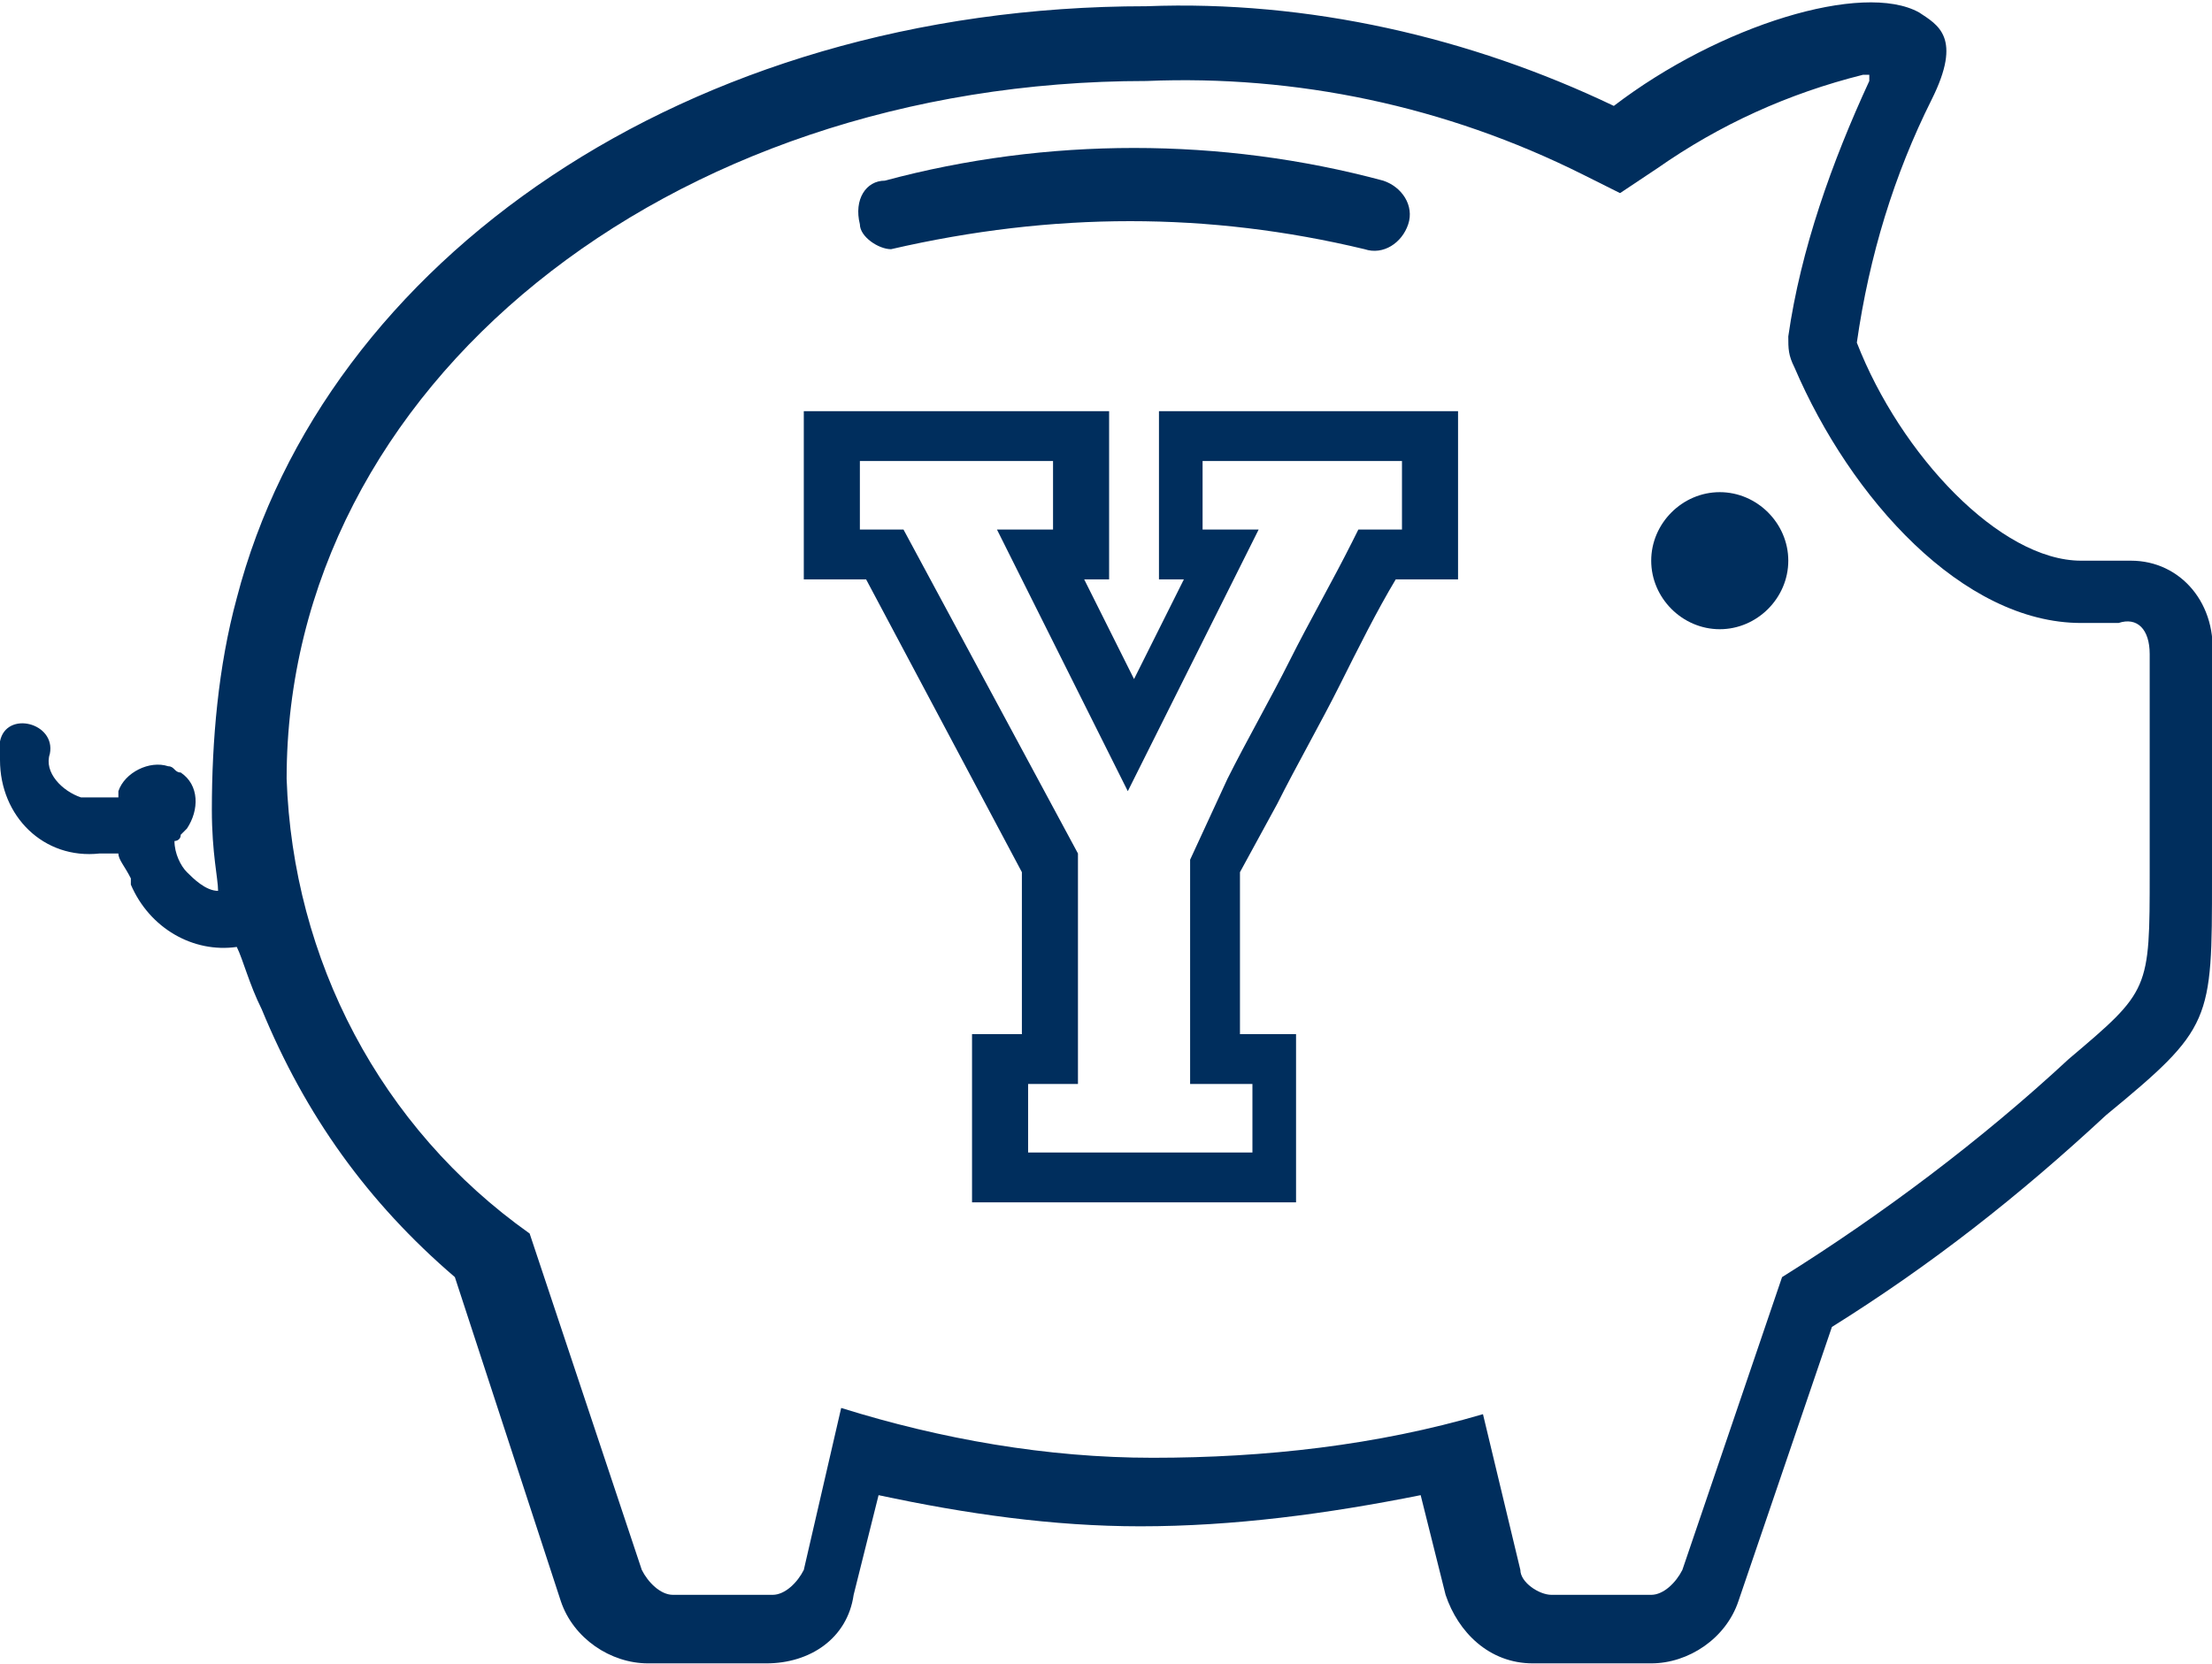
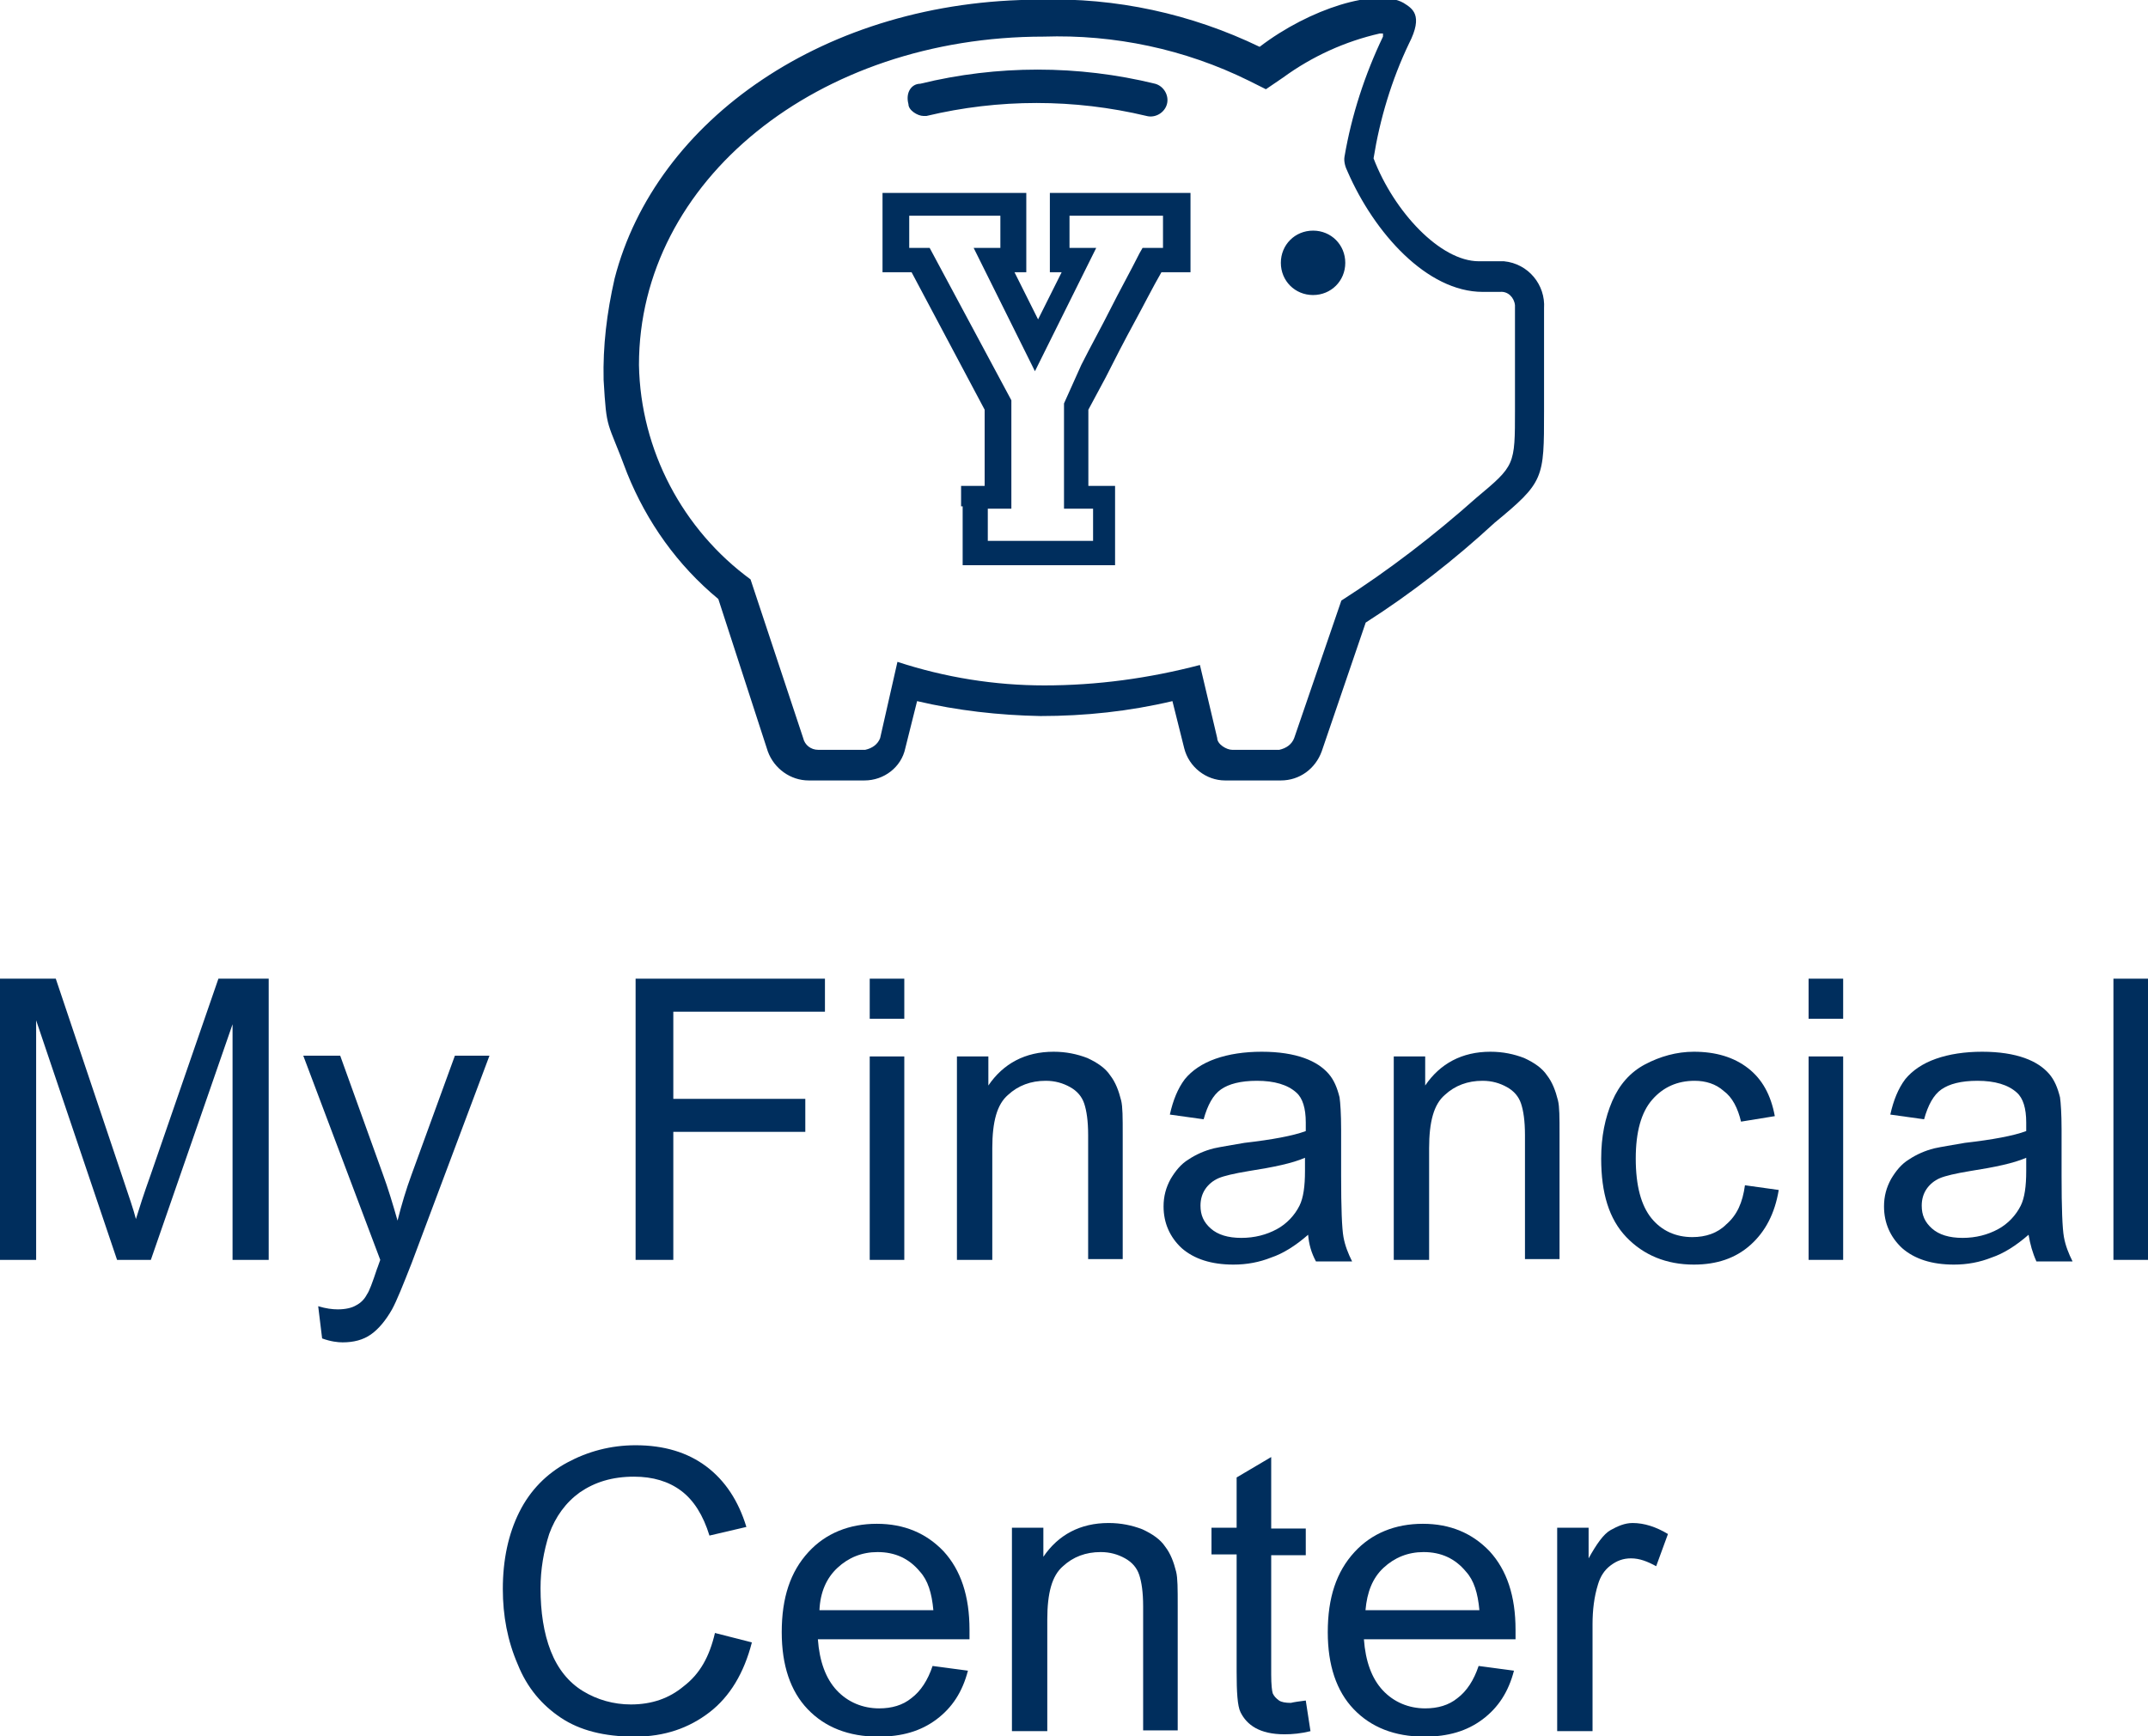
- <svg xmlns="http://www.w3.org/2000/svg" version="1.1" id="Layer_1" x="0px" y="0px" viewBox="0 0 35.5 26.7" style="enable-background:new 0 0 35.5 26.7;" xml:space="preserve">
+ <svg xmlns="http://www.w3.org/2000/svg" version="1.1" id="Layer_1" x="0px" y="0px" viewBox="0 0 273.4 221" style="enable-background:new 0 0 273.4 221;" xml:space="preserve">
  <style type="text/css">
	.st0{fill:#002E5D;}
</style>
  <g>
-     <path class="st0" d="M34.2,9C34.2,9,34.1,9,34.2,9l-0.8,0c-1.3,0-2.9-1.7-3.6-3.5c0.2-1.4,0.6-2.7,1.2-3.9c0.5-1,0.1-1.2-0.2-1.4   c-0.9-0.5-3.2,0.2-4.9,1.5c-2.3-1.1-4.9-1.7-7.5-1.6C11,0.1,5.2,4.2,3.8,9.6c-0.3,1.1-0.4,2.3-0.4,3.4c0,0.7,0.1,1.1,0.1,1.3   c-0.2,0-0.4-0.2-0.5-0.3c-0.1-0.1-0.2-0.3-0.2-0.5c0,0,0.1,0,0.1-0.1c0,0,0,0,0.1-0.1c0.2-0.3,0.2-0.7-0.1-0.9   c-0.1,0-0.1-0.1-0.2-0.1c-0.3-0.1-0.7,0.1-0.8,0.4c0,0,0,0.1,0,0.1c-0.2,0-0.4,0-0.6,0c-0.3-0.1-0.6-0.4-0.5-0.7   c0.1-0.5-0.7-0.7-0.8-0.2c0,0.1,0,0.2,0,0.3c0,0.9,0.7,1.6,1.6,1.5c0.1,0,0.2,0,0.3,0c0,0.1,0.1,0.2,0.2,0.4c0,0,0,0.1,0,0.1   c0.3,0.7,1,1.1,1.7,1c0.1,0.2,0.2,0.6,0.4,1c0.7,1.7,1.7,3.1,3.1,4.3L9,25.7c0.2,0.6,0.8,1,1.4,1h1.9c0.7,0,1.3-0.4,1.4-1.1   l0.4-1.6c1.4,0.3,2.8,0.5,4.2,0.5c1.5,0,3-0.2,4.5-0.5l0.4,1.6c0.2,0.6,0.7,1.1,1.4,1.1h1.9c0.6,0,1.2-0.4,1.4-1l1.5-4.4   c1.6-1,3-2.1,4.4-3.4c1.7-1.4,1.7-1.5,1.7-3.8v-3.5C35.6,9.7,35,9,34.2,9z M34.5,10.5V14c0,1.9,0,1.9-1.3,3c-1.4,1.3-3,2.5-4.6,3.5   L27,25.2c-0.1,0.2-0.3,0.4-0.5,0.4h-1.6c-0.2,0-0.5-0.2-0.5-0.4l-0.6-2.5c-1.7,0.5-3.5,0.7-5.3,0.7c-1.7,0-3.4-0.3-5-0.8l-0.6,2.6   c-0.1,0.2-0.3,0.4-0.5,0.4h-1.6c-0.2,0-0.4-0.2-0.5-0.4l-1.8-5.4c-2.4-1.7-3.8-4.4-3.9-7.3c0-6.3,6.1-11.2,13.8-11.2   c2.4-0.1,4.8,0.4,7,1.5L26,3.1l0.6-0.4c1-0.7,2.1-1.2,3.3-1.5H30v0.1c-0.6,1.3-1.1,2.7-1.3,4.1c0,0.2,0,0.3,0.1,0.5   C29.7,8,31.5,10,33.4,10H34C34.3,9.9,34.5,10.1,34.5,10.5C34.5,10.4,34.5,10.4,34.5,10.5z" />
-     <path class="st0" d="M14.3,4L14.3,4c2.6-0.6,5.1-0.6,7.6,0c0.3,0.1,0.6-0.1,0.7-0.4c0.1-0.3-0.1-0.6-0.4-0.7c-2.6-0.7-5.4-0.7-8,0   c-0.3,0-0.5,0.3-0.4,0.7C13.8,3.8,14.1,4,14.3,4z" />
-     <path class="st0" d="M27.6,7.9c-0.6,0-1.1,0.5-1.1,1.1c0,0.6,0.5,1.1,1.1,1.1c0.6,0,1.1-0.5,1.1-1.1C28.7,8.4,28.2,7.9,27.6,7.9z" />
-     <path class="st0" d="M18.6,9.3H19l-0.8,1.6l-0.8-1.6h0.4V6.6h-4.9v2.7h1l2.5,4.7v2.6h-0.8v0.7v2h5.2v-2.7h-0.9V14l0.6-1.1   c0.3-0.6,0.7-1.3,1-1.9s0.6-1.2,0.9-1.7h1V6.6h-4.8V9.3z M19.3,7.4h3.2v1.1h-0.7l-0.1,0.2c-0.3,0.6-0.7,1.3-1,1.9   c-0.3,0.6-0.7,1.3-1,1.9l-0.6,1.3v3.6h0.8h0.2v1.1h-3.6v-1.1h0.8v-3.7l-2.8-5.2h-0.7V7.4h3.1v1.1H16l2.1,4.2l2.1-4.2h-0.9V7.4z" />
+     <g id="Group_46" transform="translate(-54.172 -232.738)">
+       <g id="Group_44">
+         <path id="Path_50" class="st0" d="M135.5,279.2c0-23.5,22.8-41.8,51.5-41.8c9-0.3,18,1.6,26.1,5.6l2.2,1.1l2.2-1.5     c3.7-2.7,7.9-4.6,12.3-5.6h0.4v0.4c-2.3,4.8-4,10-4.9,15.3c-0.1,0.6,0.1,1.3,0.4,1.9c3.4,7.8,10.1,15.3,17.2,15.3h2.2     c1-0.1,1.8,0.7,1.9,1.7c0,0.1,0,0.1,0,0.2v13.1c0,7.1,0,7.1-4.9,11.2c-5.4,4.8-11.1,9.2-17.2,13.1l-6,17.5     c-0.3,0.8-1,1.3-1.9,1.5h-6c-0.7,0-1.9-0.7-1.9-1.5l-2.2-9.3c-6.5,1.7-13.1,2.6-19.8,2.6c-6.3,0-12.6-1-18.7-3l-2.2,9.7     c-0.3,0.8-1,1.3-1.9,1.5h-6c-0.9,0-1.7-0.6-1.9-1.5l-6.7-20.2C141.1,300.2,135.7,290.1,135.5,279.2z M131,281.1     c0.4,6.7,0.4,4.9,3,11.9c2.5,6.2,6.4,11.7,11.6,16l6.3,19.4c0.8,2.2,2.9,3.7,5.2,3.7h7.1c2.5,0,4.7-1.7,5.2-4.1l1.5-6     c5.1,1.2,10.4,1.8,15.7,1.9c5.7,0,11.3-0.6,16.8-1.9l1.5,6c0.6,2.4,2.8,4.1,5.2,4.1h7.1c2.4,0,4.4-1.5,5.2-3.7l5.6-16.4     c5.8-3.7,11.3-8,16.4-12.7c6.3-5.2,6.3-5.6,6.3-14.2v-13.1c0.2-3-2-5.7-5.1-6c-0.1,0-0.1,0-0.2,0h-3c-4.9,0-10.8-6.3-13.4-13.1     c0.8-5,2.3-10,4.5-14.6c1.9-3.7,0.4-4.5-0.7-5.2c-3.4-1.9-11.9,0.7-18.3,5.6c-8.7-4.2-18.3-6.3-28-6c-27.2,0-48.9,15.3-54.1,35.5     C131.4,272.6,130.9,276.8,131,281.1z M171.3,243.4c9.8-2.4,20.1-2.4,29.9,0c1.1,0.3,1.8,1.5,1.5,2.6c-0.3,1.1-1.5,1.8-2.6,1.5     c-9.2-2.2-18.8-2.2-28,0h-0.4c-0.7,0-1.9-0.7-1.9-1.5C169.4,244.5,170.2,243.4,171.3,243.4L171.3,243.4z M217.2,266.2     c0,2.3,1.8,4.1,4.1,4.1c2.3,0,4.1-1.8,4.1-4.1c0-2.3-1.8-4.1-4.1-4.1C219,262.1,217.2,263.9,217.2,266.2z" />
+       </g>
+       <g id="Group_45">
+         <path id="Path_51" class="st0" d="M176.5,297.2v-2.6h3v-9.7l-9.3-17.5h-3.7v-10.1h18.3v10.1h-1.5l3,6l3-6h-1.5v-10.1h17.9v10.1     h-3.7c-1.1,1.9-2.2,4.1-3.4,6.3s-2.6,4.9-3.7,7.1l-2.2,4.1v9.7h3.4v10.1h-19.4V297.2z M192.6,297.5h-3v-13.4l2.2-4.9l0,0     c1.1-2.2,2.6-4.9,3.7-7.1s2.6-4.9,3.7-7.1l0.4-0.7h2.6v-4.1h-11.9v4.1h3.4l-7.8,15.7l-7.8-15.7h3.4v-4.1h-11.6v4.1h2.6l10.4,19.4     v13.8h-3v4.1h13.4v-4.1H192.6z" />
+       </g>
+     </g>
+     <g>
+       <path class="st0" d="M0,160.4v-35.8h7.1l8.5,25.3c0.8,2.4,1.4,4.1,1.7,5.3c0.4-1.3,1-3.2,1.9-5.7l8.6-24.9h6.4v35.8h-4.6v-30    l-10.4,30h-4.3L4.6,129.9v30.5H0z" />
+       <path class="st0" d="M41,170.4l-0.5-4.1c1,0.3,1.8,0.4,2.5,0.4c1,0,1.8-0.2,2.3-0.5c0.6-0.3,1.1-0.8,1.4-1.4    c0.3-0.4,0.7-1.5,1.3-3.3c0.1-0.2,0.2-0.6,0.4-1.1l-9.8-26h4.7l5.4,15c0.7,1.9,1.3,3.9,1.9,6c0.5-2,1.1-4,1.8-5.9l5.5-15.1h4.4    l-9.9,26.4c-1.1,2.8-1.9,4.8-2.5,5.9c-0.8,1.4-1.7,2.5-2.7,3.2c-1,0.7-2.2,1-3.6,1C43,170.9,42.1,170.8,41,170.4z" />
+       <path class="st0" d="M80.9,160.4v-35.8h24.1v4.2H85.7v11.1h16.8v4.2H85.7v16.3H80.9z" />
+       <path class="st0" d="M110.7,129.7v-5.1h4.4v5.1H110.7z M110.7,160.4v-25.9h4.4v25.9H110.7z" />
+       <path class="st0" d="M121.8,160.4v-25.9h4v3.7c1.9-2.8,4.7-4.3,8.3-4.3c1.6,0,3,0.3,4.3,0.8c1.3,0.6,2.3,1.3,2.9,2.2    c0.7,0.9,1.1,2,1.4,3.2c0.2,0.8,0.2,2.2,0.2,4.3v15.9h-4.4v-15.8c0-1.8-0.2-3.1-0.5-4c-0.3-0.9-0.9-1.6-1.8-2.1    c-0.9-0.5-1.9-0.8-3.1-0.8c-1.9,0-3.5,0.6-4.8,1.8c-1.4,1.2-2,3.4-2,6.8v14.2H121.8z" />
+       <path class="st0" d="M166.5,157.2c-1.6,1.4-3.2,2.4-4.7,2.9c-1.5,0.6-3.1,0.9-4.8,0.9c-2.8,0-5-0.7-6.6-2.1    c-1.5-1.4-2.3-3.2-2.3-5.3c0-1.3,0.3-2.4,0.9-3.5c0.6-1,1.3-1.9,2.3-2.5c0.9-0.6,2-1.1,3.2-1.4c0.9-0.2,2.2-0.4,3.9-0.7    c3.5-0.4,6.2-0.9,7.8-1.5c0-0.6,0-1,0-1.1c0-1.8-0.4-3.1-1.2-3.8c-1.1-1-2.8-1.5-5-1.5c-2.1,0-3.6,0.4-4.6,1.1    c-1,0.7-1.7,2-2.2,3.8l-4.3-0.6c0.4-1.8,1-3.3,1.9-4.5c0.9-1.1,2.2-2,3.9-2.6s3.7-0.9,5.9-0.9c2.2,0,4,0.3,5.4,0.8    c1.4,0.5,2.4,1.2,3.1,2c0.7,0.8,1.1,1.8,1.4,3c0.1,0.7,0.2,2.1,0.2,4.1v5.9c0,4.1,0.1,6.7,0.3,7.8c0.2,1.1,0.6,2.1,1.1,3.1h-4.6    C166.9,159.5,166.6,158.4,166.5,157.2z M166.1,147.4c-1.6,0.7-4,1.2-7.2,1.7c-1.8,0.3-3.1,0.6-3.8,0.9c-0.7,0.3-1.3,0.8-1.7,1.4    c-0.4,0.6-0.6,1.3-0.6,2.1c0,1.2,0.4,2.1,1.3,2.9c0.9,0.8,2.2,1.2,3.9,1.2c1.7,0,3.2-0.4,4.5-1.1c1.3-0.7,2.3-1.8,2.9-3    c0.5-1,0.7-2.5,0.7-4.4V147.4z" />
+       <path class="st0" d="M177.4,160.4v-25.9h4v3.7c1.9-2.8,4.7-4.3,8.3-4.3c1.6,0,3,0.3,4.3,0.8c1.3,0.6,2.3,1.3,2.9,2.2    c0.7,0.9,1.1,2,1.4,3.2c0.2,0.8,0.2,2.2,0.2,4.3v15.9h-4.4v-15.8c0-1.8-0.2-3.1-0.5-4c-0.3-0.9-0.9-1.6-1.8-2.1    c-0.9-0.5-1.9-0.8-3.1-0.8c-1.9,0-3.5,0.6-4.8,1.8c-1.4,1.2-2,3.4-2,6.8v14.2H177.4z" />
+       <path class="st0" d="M222.1,150.9l4.3,0.6c-0.5,3-1.7,5.3-3.6,7c-1.9,1.7-4.3,2.5-7.2,2.5c-3.5,0-6.4-1.2-8.6-3.5    c-2.2-2.3-3.2-5.6-3.2-10c0-2.8,0.5-5.2,1.4-7.3s2.3-3.7,4.2-4.7c1.9-1,4-1.6,6.2-1.6c2.8,0,5.1,0.7,6.9,2.1    c1.8,1.4,2.9,3.4,3.4,6.1l-4.3,0.7c-0.4-1.7-1.1-3.1-2.2-3.9c-1-0.9-2.3-1.3-3.7-1.3c-2.2,0-4,0.8-5.4,2.4s-2.1,4.1-2.1,7.5    c0,3.5,0.7,6,2,7.6c1.3,1.6,3.1,2.4,5.2,2.4c1.7,0,3.2-0.5,4.3-1.6C221.1,154.7,221.8,153.1,222.1,150.9z" />
+       <path class="st0" d="M230.2,129.7v-5.1h4.4v5.1H230.2z M230.2,160.4v-25.9h4.4v25.9H230.2z" />
+       <path class="st0" d="M258.2,157.2c-1.6,1.4-3.2,2.4-4.7,2.9c-1.5,0.6-3.1,0.9-4.8,0.9c-2.8,0-5-0.7-6.6-2.1    c-1.5-1.4-2.3-3.2-2.3-5.3c0-1.3,0.3-2.4,0.9-3.5c0.6-1,1.3-1.9,2.3-2.5c0.9-0.6,2-1.1,3.2-1.4c0.9-0.2,2.2-0.4,3.9-0.7    c3.5-0.4,6.2-0.9,7.8-1.5c0-0.6,0-1,0-1.1c0-1.8-0.4-3.1-1.2-3.8c-1.1-1-2.8-1.5-5-1.5c-2.1,0-3.6,0.4-4.6,1.1    c-1,0.7-1.7,2-2.2,3.8l-4.3-0.6c0.4-1.8,1-3.3,1.9-4.5c0.9-1.1,2.2-2,3.9-2.6s3.7-0.9,5.9-0.9c2.2,0,4,0.3,5.4,0.8    c1.4,0.5,2.4,1.2,3.1,2c0.7,0.8,1.1,1.8,1.4,3c0.1,0.7,0.2,2.1,0.2,4.1v5.9c0,4.1,0.1,6.7,0.3,7.8c0.2,1.1,0.6,2.1,1.1,3.1h-4.6    C258.7,159.5,258.4,158.4,258.2,157.2z M257.9,147.4c-1.6,0.7-4,1.2-7.2,1.7c-1.8,0.3-3.1,0.6-3.8,0.9c-0.7,0.3-1.3,0.8-1.7,1.4    c-0.4,0.6-0.6,1.3-0.6,2.1c0,1.2,0.4,2.1,1.3,2.9c0.9,0.8,2.2,1.2,3.9,1.2c1.7,0,3.2-0.4,4.5-1.1c1.3-0.7,2.3-1.8,2.9-3    c0.5-1,0.7-2.5,0.7-4.4V147.4z" />
+       <path class="st0" d="M269,160.4v-35.8h4.4v35.8H269z" />
+       <path class="st0" d="M91,207.9l4.7,1.2c-1,3.9-2.8,6.9-5.4,8.9c-2.6,2-5.7,3.1-9.5,3.1c-3.9,0-7-0.8-9.4-2.4    c-2.4-1.6-4.3-3.8-5.5-6.8c-1.3-3-1.9-6.2-1.9-9.6c0-3.7,0.7-7,2.1-9.8c1.4-2.8,3.5-4.9,6.1-6.3c2.6-1.4,5.5-2.2,8.7-2.2    c3.6,0,6.6,0.9,9,2.7c2.4,1.8,4.1,4.4,5.1,7.7l-4.7,1.1c-0.8-2.6-2-4.5-3.6-5.7c-1.6-1.2-3.6-1.8-6-1.8c-2.8,0-5,0.7-6.9,2    c-1.8,1.3-3.1,3.1-3.9,5.3c-0.7,2.2-1.1,4.5-1.1,6.9c0,3,0.4,5.7,1.3,8c0.9,2.3,2.3,4,4.1,5.1s3.9,1.7,6.1,1.7    c2.7,0,4.9-0.8,6.7-2.3C89.1,213.1,90.3,210.9,91,207.9z" />
+       <path class="st0" d="M118.7,212.1l4.5,0.6c-0.7,2.7-2,4.7-4,6.2s-4.4,2.2-7.4,2.2c-3.8,0-6.8-1.2-9-3.5c-2.2-2.3-3.3-5.6-3.3-9.8    c0-4.4,1.1-7.7,3.4-10.2c2.2-2.4,5.2-3.6,8.7-3.6c3.5,0,6.3,1.2,8.5,3.5c2.2,2.4,3.3,5.7,3.3,10c0,0.3,0,0.7,0,1.2h-19.3    c0.2,2.8,1,5,2.4,6.5s3.3,2.3,5.4,2.3c1.6,0,3-0.4,4.1-1.3C117.2,215.3,118.1,213.9,118.7,212.1z M104.3,205h14.5    c-0.2-2.2-0.7-3.8-1.7-4.9c-1.4-1.7-3.2-2.5-5.4-2.5c-2,0-3.7,0.7-5.1,2C105.2,200.9,104.4,202.7,104.3,205z" />
+       <path class="st0" d="M128.8,220.4v-25.9h4v3.7c1.9-2.8,4.7-4.3,8.3-4.3c1.6,0,3,0.3,4.3,0.8c1.3,0.6,2.3,1.3,2.9,2.2    c0.7,0.9,1.1,2,1.4,3.2c0.2,0.8,0.2,2.2,0.2,4.3v15.9h-4.4v-15.8c0-1.8-0.2-3.1-0.5-4c-0.3-0.9-0.9-1.6-1.8-2.1    c-0.9-0.5-1.9-0.8-3.1-0.8c-1.9,0-3.5,0.6-4.8,1.8c-1.4,1.2-2,3.4-2,6.8v14.2H128.8z" />
+       <path class="st0" d="M166.2,216.5l0.6,3.9c-1.2,0.3-2.3,0.4-3.3,0.4c-1.6,0-2.8-0.3-3.7-0.8s-1.5-1.2-1.9-2    c-0.4-0.8-0.5-2.6-0.5-5.2v-14.9h-3.2v-3.4h3.2v-6.4l4.4-2.6v9.1h4.4v3.4h-4.4v15.2c0,1.3,0.1,2.1,0.2,2.4    c0.2,0.4,0.4,0.6,0.8,0.9c0.3,0.2,0.8,0.3,1.5,0.3C164.7,216.7,165.4,216.6,166.2,216.5z" />
+       <path class="st0" d="M188.2,212.1l4.5,0.6c-0.7,2.7-2,4.7-4,6.2s-4.4,2.2-7.4,2.2c-3.8,0-6.8-1.2-9-3.5c-2.2-2.3-3.3-5.6-3.3-9.8    c0-4.4,1.1-7.7,3.4-10.2c2.2-2.4,5.2-3.6,8.7-3.6c3.5,0,6.3,1.2,8.5,3.5c2.2,2.4,3.3,5.7,3.3,10c0,0.3,0,0.7,0,1.2h-19.3    c0.2,2.8,1,5,2.4,6.5s3.3,2.3,5.4,2.3c1.6,0,3-0.4,4.1-1.3C186.7,215.3,187.6,213.9,188.2,212.1z M173.8,205h14.5    c-0.2-2.2-0.7-3.8-1.7-4.9c-1.4-1.7-3.2-2.5-5.4-2.5c-2,0-3.7,0.7-5.1,2C174.7,200.9,174,202.7,173.8,205z" />
+       <path class="st0" d="M198.2,220.4v-25.9h4v3.9c1-1.8,1.9-3.1,2.8-3.6s1.8-0.9,2.8-0.9c1.5,0,3,0.5,4.5,1.4l-1.5,4.1    c-1.1-0.6-2.1-1-3.2-1c-1,0-1.8,0.3-2.6,0.9c-0.8,0.6-1.3,1.4-1.6,2.4c-0.5,1.6-0.7,3.3-0.7,5.1v13.6H198.2z" />
+     </g>
  </g>
</svg>
